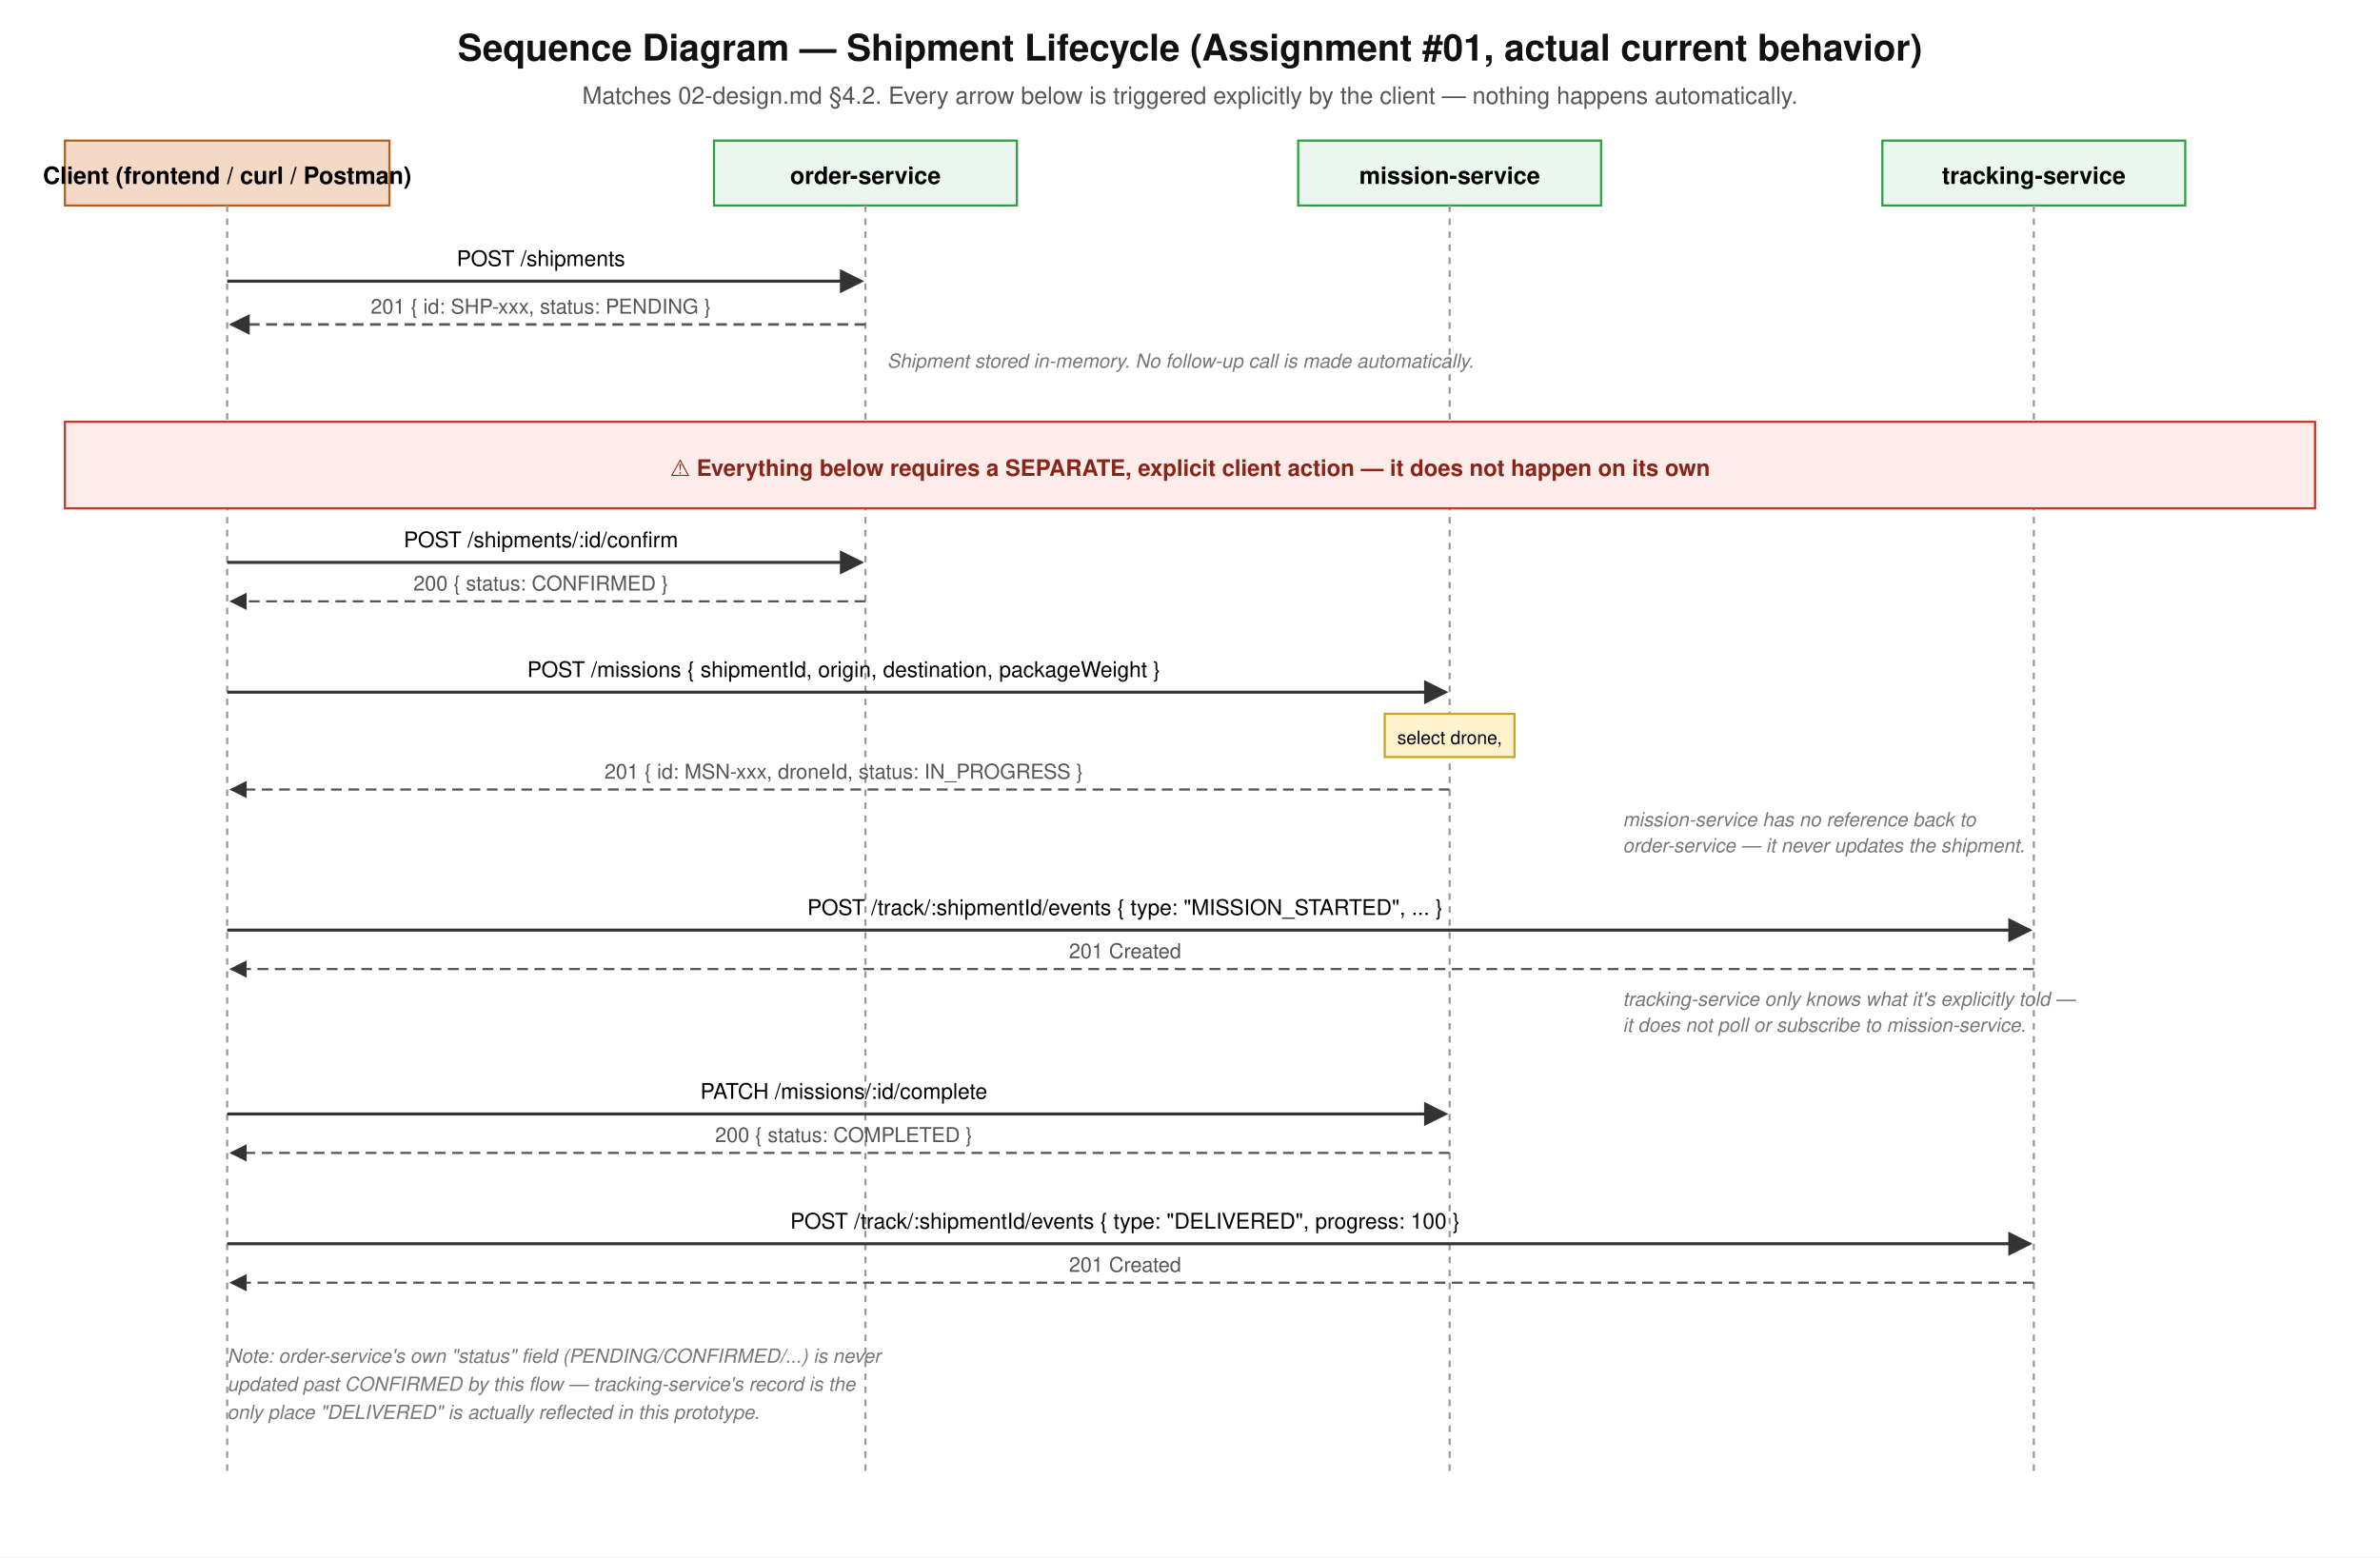
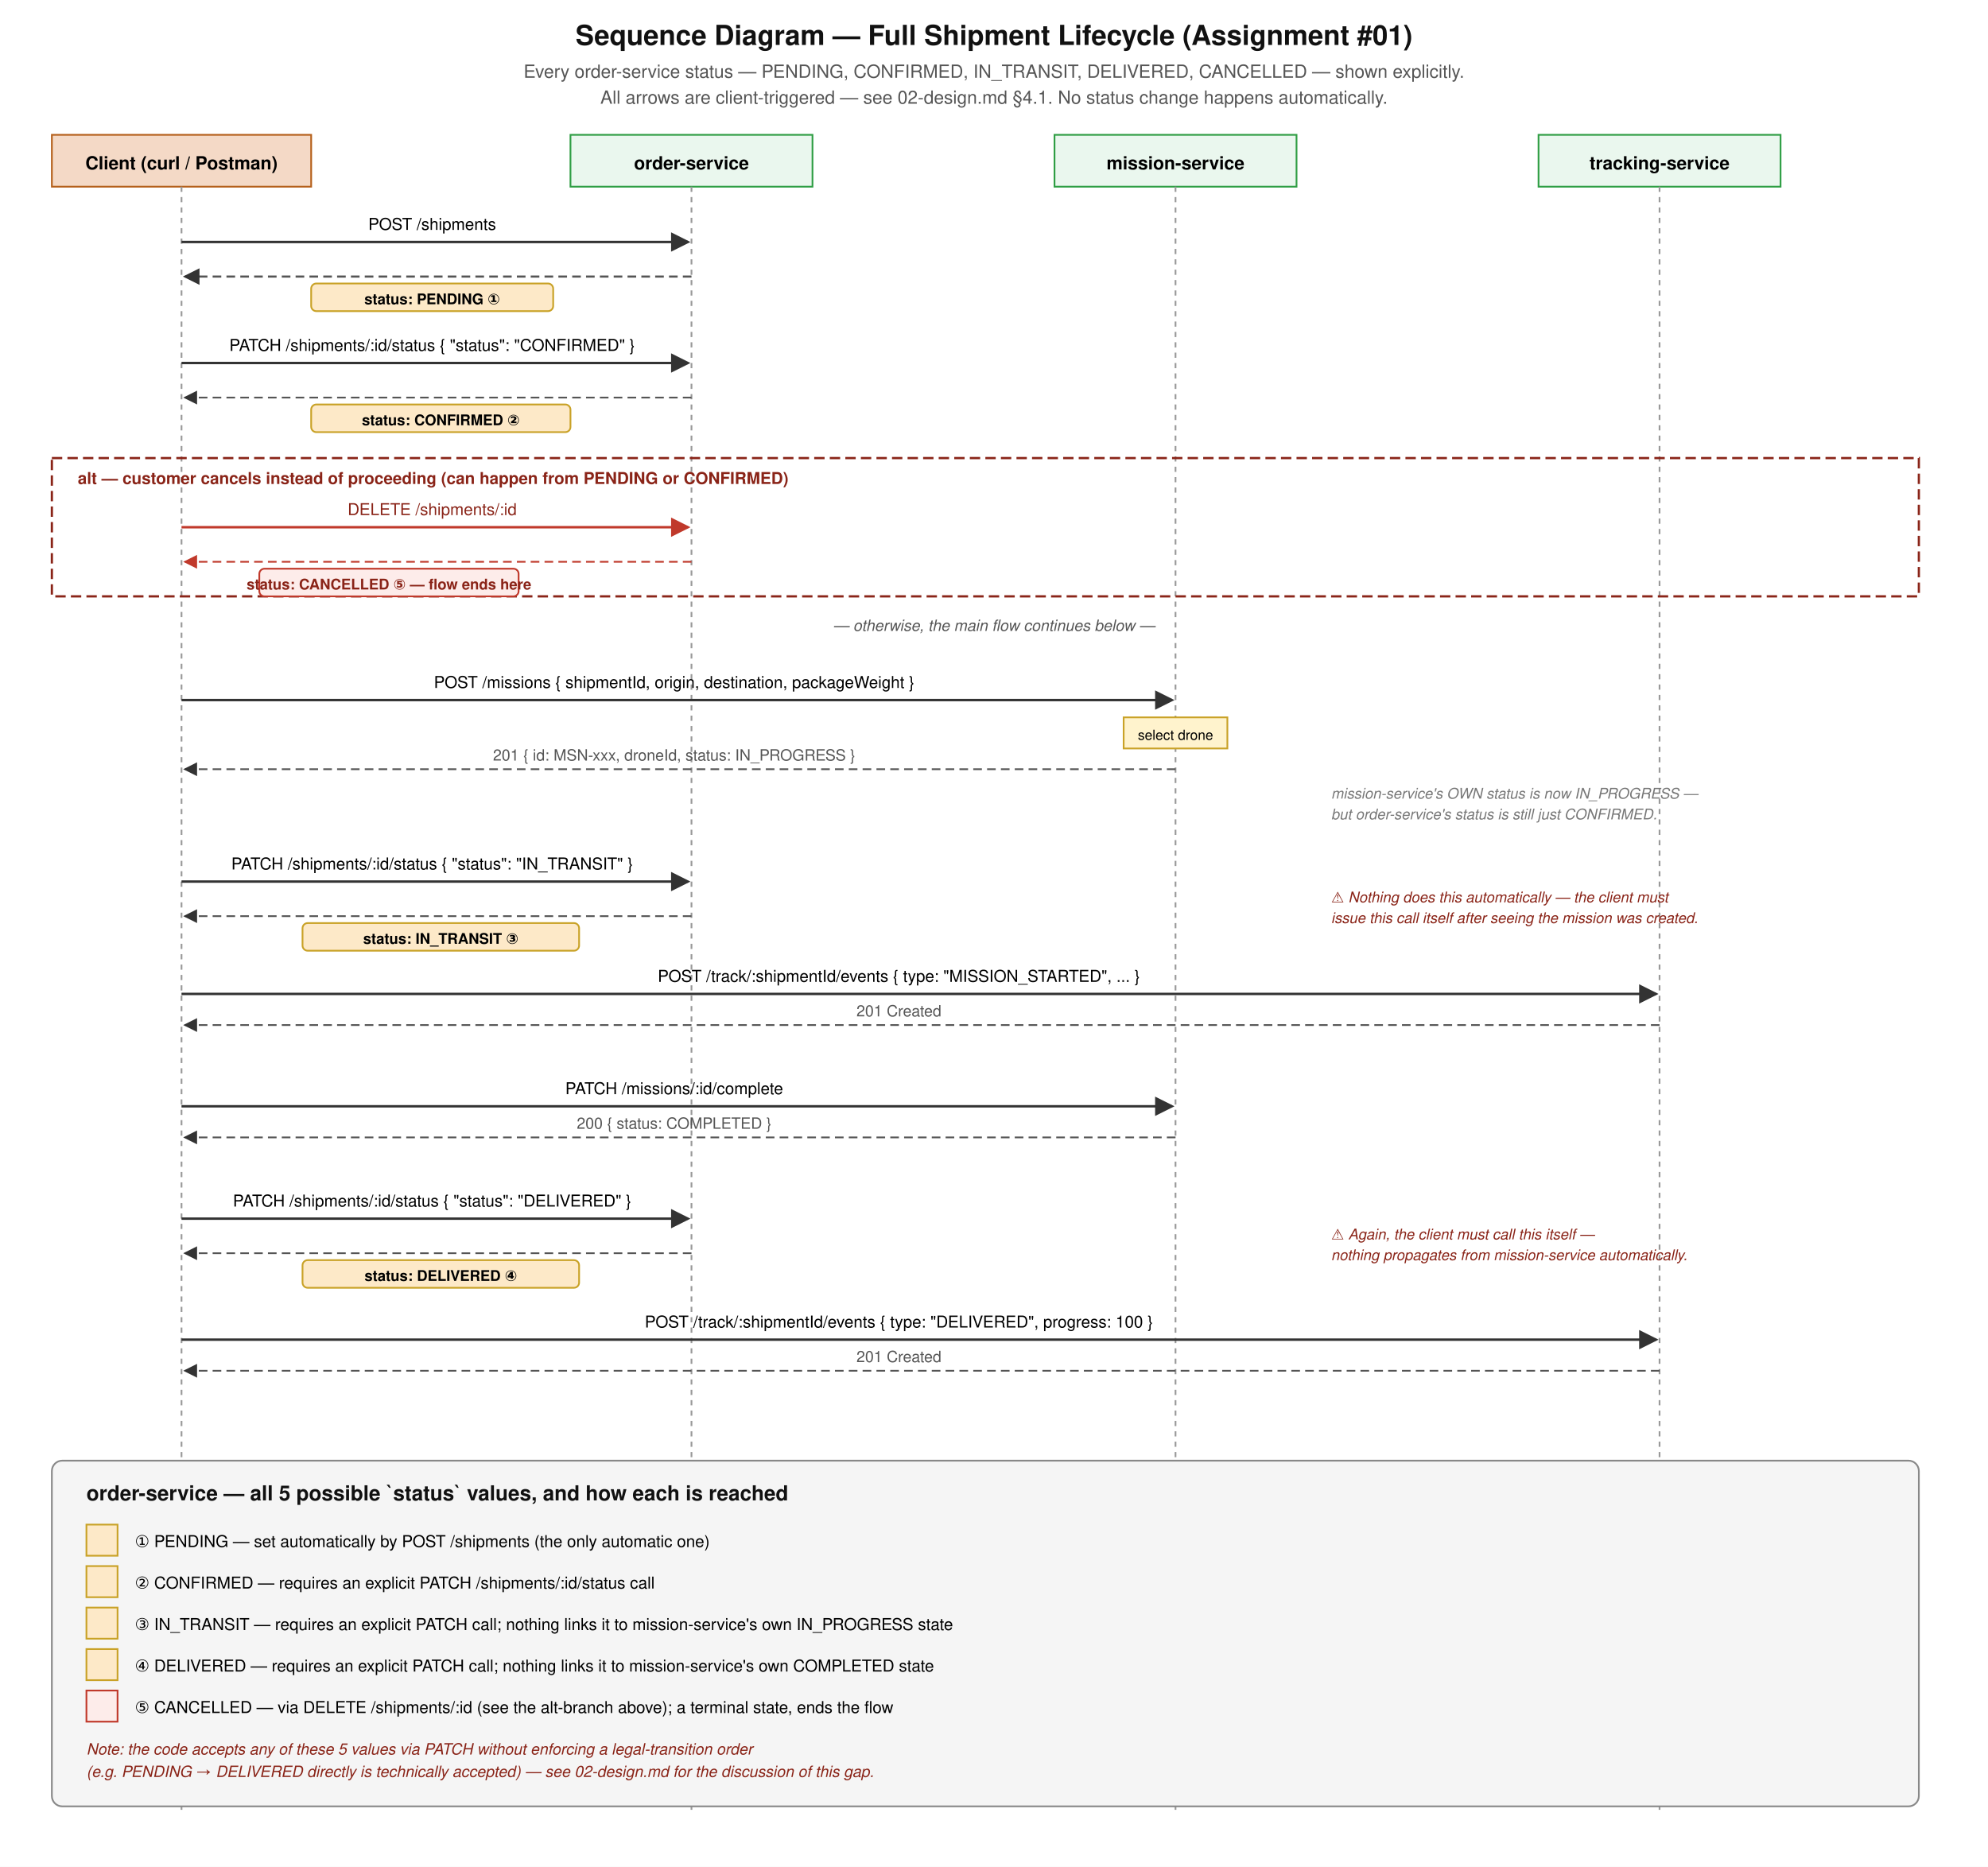
- <svg xmlns="http://www.w3.org/2000/svg" width="1100" height="720" viewBox="0 0 1100 720" font-family="Helvetica, Arial, sans-serif">
-   <rect width="1100" height="720" fill="#ffffff" />
-   <text x="550" y="28" text-anchor="middle" font-size="17" font-weight="bold" fill="#111">
-     Sequence Diagram — Shipment Lifecycle (Assignment #01, actual current behavior)
+ <svg xmlns="http://www.w3.org/2000/svg" width="1150" height="1080" viewBox="0 0 1150 1080" font-family="Helvetica, Arial, sans-serif">
+   <rect width="1150" height="1080" fill="#ffffff" />
+   <text x="575" y="26" text-anchor="middle" font-size="16" font-weight="bold" fill="#111">
+     Sequence Diagram — Full Shipment Lifecycle (Assignment #01)
  </text>
-   <text x="550" y="48" text-anchor="middle" font-size="11" fill="#555">
-     Matches 02-design.md §4.2. Every arrow below is triggered explicitly by the client — nothing happens automatically.
+   <text x="575" y="45" text-anchor="middle" font-size="10.5" fill="#555">
+     Every order-service status — PENDING, CONFIRMED, IN_TRANSIT, DELIVERED, CANCELLED — shown explicitly.
  </text>
-   <g font-size="11" font-weight="bold" text-anchor="middle">
-     <rect x="30" y="65" width="150" height="30" fill="#f4d9c6" stroke="#b5601b" />
-     <text x="105" y="85">Client (frontend / curl / Postman)</text>
-     <rect x="330" y="65" width="140" height="30" fill="#eaf7ee" stroke="#2f9e44" />
-     <text x="400" y="85">order-service</text>
-     <rect x="600" y="65" width="140" height="30" fill="#eaf7ee" stroke="#2f9e44" />
-     <text x="670" y="85">mission-service</text>
-     <rect x="870" y="65" width="140" height="30" fill="#eaf7ee" stroke="#2f9e44" />
-     <text x="940" y="85">tracking-service</text>
+   <text x="575" y="60" text-anchor="middle" font-size="10.5" fill="#555">
+     All arrows are client-triggered — see 02-design.md §4.1. No status change happens automatically.
+   </text>
+   <g font-size="10.5" font-weight="bold" text-anchor="middle">
+     <rect x="30" y="78" width="150" height="30" fill="#f4d9c6" stroke="#b5601b" />
+     <text x="105" y="98">Client (curl / Postman)</text>
+     <rect x="330" y="78" width="140" height="30" fill="#eaf7ee" stroke="#2f9e44" />
+     <text x="400" y="98">order-service</text>
+     <rect x="610" y="78" width="140" height="30" fill="#eaf7ee" stroke="#2f9e44" />
+     <text x="680" y="98">mission-service</text>
+     <rect x="890" y="78" width="140" height="30" fill="#eaf7ee" stroke="#2f9e44" />
+     <text x="960" y="98">tracking-service</text>
  </g>
-   <line x1="105" y1="95" x2="105" y2="680" stroke="#999" stroke-dasharray="3,3" />
-   <line x1="400" y1="95" x2="400" y2="680" stroke="#999" stroke-dasharray="3,3" />
-   <line x1="670" y1="95" x2="670" y2="680" stroke="#999" stroke-dasharray="3,3" />
-   <line x1="940" y1="95" x2="940" y2="680" stroke="#999" stroke-dasharray="3,3" />
-   <line x1="105" y1="130" x2="398" y2="130" stroke="#333" stroke-width="1.4" marker-end="url(#msg)" />
-   <text x="250" y="123" text-anchor="middle" font-size="10">POST /shipments</text>
-   <line x1="400" y1="150" x2="107" y2="150" stroke="#555" stroke-width="1.2" stroke-dasharray="5,3" marker-end="url(#msg)" />
-   <text x="250" y="145" text-anchor="middle" font-size="9.5" fill="#555">201 { id: SHP-xxx, status: PENDING }</text>
-   <text x="410" y="170" font-size="9" fill="#777" font-style="italic">Shipment stored in-memory. No follow-up call is made automatically.</text>
-   <rect x="30" y="195" width="1040" height="40" fill="#fdecea" stroke="#c0392b" />
-   <text x="550" y="220" text-anchor="middle" font-size="10.5" font-weight="bold" fill="#8a2418">
-     ⚠ Everything below requires a SEPARATE, explicit client action — it does not happen on its own
+   <line x1="105" y1="108" x2="105" y2="1050" stroke="#999" stroke-dasharray="3,3" />
+   <line x1="400" y1="108" x2="400" y2="1050" stroke="#999" stroke-dasharray="3,3" />
+   <line x1="680" y1="108" x2="680" y2="1050" stroke="#999" stroke-dasharray="3,3" />
+   <line x1="960" y1="108" x2="960" y2="1050" stroke="#999" stroke-dasharray="3,3" />
+   <line x1="105" y1="140" x2="398" y2="140" stroke="#333" stroke-width="1.4" marker-end="url(#msg)" />
+   <text x="250" y="133" text-anchor="middle" font-size="9.5">POST /shipments</text>
+   <line x1="400" y1="160" x2="107" y2="160" stroke="#555" stroke-width="1.2" stroke-dasharray="5,3" marker-end="url(#msg)" />
+   <rect x="180" y="164" width="140" height="16" rx="3" fill="#fde9c8" stroke="#c9a227" />
+   <text x="250" y="176" text-anchor="middle" font-size="8.5" font-weight="bold">status: PENDING ①</text>
+   <line x1="105" y1="210" x2="398" y2="210" stroke="#333" stroke-width="1.4" marker-end="url(#msg)" />
+   <text x="250" y="203" text-anchor="middle" font-size="9.5">PATCH /shipments/:id/status { "status": "CONFIRMED" }</text>
+   <line x1="400" y1="230" x2="107" y2="230" stroke="#555" stroke-dasharray="5,3" marker-end="url(#msg)" />
+   <rect x="180" y="234" width="150" height="16" rx="3" fill="#fde9c8" stroke="#c9a227" />
+   <text x="255" y="246" text-anchor="middle" font-size="8.5" font-weight="bold">status: CONFIRMED ②</text>
+   <rect x="30" y="265" width="1080" height="80" fill="none" stroke="#8a2418" stroke-width="1.3" stroke-dasharray="6,3" />
+   <text x="45" y="280" font-size="9.5" font-weight="bold" fill="#8a2418">alt — customer cancels instead of proceeding (can happen from PENDING or CONFIRMED)</text>
+   <line x1="105" y1="305" x2="398" y2="305" stroke="#c0392b" stroke-width="1.4" marker-end="url(#msgRed)" />
+   <text x="250" y="298" text-anchor="middle" font-size="9.5" fill="#8a2418">DELETE /shipments/:id</text>
+   <line x1="400" y1="325" x2="107" y2="325" stroke="#c0392b" stroke-dasharray="5,3" marker-end="url(#msgRed)" />
+   <rect x="150" y="329" width="150" height="16" rx="3" fill="#fdecea" stroke="#c0392b" />
+   <text x="225" y="341" text-anchor="middle" font-size="8.5" font-weight="bold" fill="#8a2418">status: CANCELLED ⑤ — flow ends here</text>
+   <text x="575" y="365" text-anchor="middle" font-size="9" font-style="italic" fill="#555">— otherwise, the main flow continues below —</text>
+   <line x1="105" y1="405" x2="678" y2="405" stroke="#333" stroke-width="1.4" marker-end="url(#msg)" />
+   <text x="390" y="398" text-anchor="middle" font-size="9.5">POST /missions { shipmentId, origin, destination, packageWeight }</text>
+   <rect x="650" y="415" width="60" height="18" fill="#fff3cd" stroke="#c9a227" />
+   <text x="680" y="428" text-anchor="middle" font-size="8">select drone</text>
+   <line x1="680" y1="445" x2="107" y2="445" stroke="#555" stroke-dasharray="5,3" marker-end="url(#msg)" />
+   <text x="390" y="440" text-anchor="middle" font-size="9" fill="#555">201 { id: MSN-xxx, droneId, status: IN_PROGRESS }</text>
+   <text x="770" y="462" font-size="8.5" fill="#777" font-style="italic">mission-service's OWN status is now IN_PROGRESS —</text>
+   <text x="770" y="474" font-size="8.5" fill="#777" font-style="italic">but order-service's status is still just CONFIRMED.</text>
+   <line x1="105" y1="510" x2="398" y2="510" stroke="#333" stroke-width="1.4" marker-end="url(#msg)" />
+   <text x="250" y="503" text-anchor="middle" font-size="9.5">PATCH /shipments/:id/status { "status": "IN_TRANSIT" }</text>
+   <line x1="400" y1="530" x2="107" y2="530" stroke="#555" stroke-dasharray="5,3" marker-end="url(#msg)" />
+   <rect x="175" y="534" width="160" height="16" rx="3" fill="#fde9c8" stroke="#c9a227" />
+   <text x="255" y="546" text-anchor="middle" font-size="8.5" font-weight="bold">status: IN_TRANSIT ③</text>
+   <text x="770" y="522" font-size="8.5" fill="#8a2418" font-style="italic">⚠ Nothing does this automatically — the client must</text>
+   <text x="770" y="534" font-size="8.5" fill="#8a2418" font-style="italic">issue this call itself after seeing the mission was created.</text>
+   <line x1="105" y1="575" x2="958" y2="575" stroke="#333" stroke-width="1.4" marker-end="url(#msg)" />
+   <text x="520" y="568" text-anchor="middle" font-size="9.5">POST /track/:shipmentId/events { type: "MISSION_STARTED", ... }</text>
+   <line x1="960" y1="593" x2="107" y2="593" stroke="#555" stroke-dasharray="5,3" marker-end="url(#msg)" />
+   <text x="520" y="588" text-anchor="middle" font-size="9" fill="#555">201 Created</text>
+   <line x1="105" y1="640" x2="678" y2="640" stroke="#333" stroke-width="1.4" marker-end="url(#msg)" />
+   <text x="390" y="633" text-anchor="middle" font-size="9.5">PATCH /missions/:id/complete</text>
+   <line x1="680" y1="658" x2="107" y2="658" stroke="#555" stroke-dasharray="5,3" marker-end="url(#msg)" />
+   <text x="390" y="653" text-anchor="middle" font-size="9" fill="#555">200 { status: COMPLETED }</text>
+   <line x1="105" y1="705" x2="398" y2="705" stroke="#333" stroke-width="1.4" marker-end="url(#msg)" />
+   <text x="250" y="698" text-anchor="middle" font-size="9.5">PATCH /shipments/:id/status { "status": "DELIVERED" }</text>
+   <line x1="400" y1="725" x2="107" y2="725" stroke="#555" stroke-dasharray="5,3" marker-end="url(#msg)" />
+   <rect x="175" y="729" width="160" height="16" rx="3" fill="#fde9c8" stroke="#c9a227" />
+   <text x="255" y="741" text-anchor="middle" font-size="8.5" font-weight="bold">status: DELIVERED ④</text>
+   <text x="770" y="717" font-size="8.5" fill="#8a2418" font-style="italic">⚠ Again, the client must call this itself —</text>
+   <text x="770" y="729" font-size="8.5" fill="#8a2418" font-style="italic">nothing propagates from mission-service automatically.</text>
+   <line x1="105" y1="775" x2="958" y2="775" stroke="#333" stroke-width="1.4" marker-end="url(#msg)" />
+   <text x="520" y="768" text-anchor="middle" font-size="9.5">POST /track/:shipmentId/events { type: "DELIVERED", progress: 100 }</text>
+   <line x1="960" y1="793" x2="107" y2="793" stroke="#555" stroke-dasharray="5,3" marker-end="url(#msg)" />
+   <text x="520" y="788" text-anchor="middle" font-size="9" fill="#555">201 Created</text>
+   <rect x="30" y="845" width="1080" height="200" rx="6" fill="#f5f5f5" stroke="#888" />
+   <text x="50" y="868" font-size="12" font-weight="bold" fill="#111">order-service — all 5 possible `status` values, and how each is reached</text>
+   <g font-size="9.5">
+     <rect x="50" y="882" width="18" height="18" fill="#fde9c8" stroke="#c9a227" />
+     <text x="78" y="895">① PENDING — set automatically by POST /shipments (the only automatic one)</text>
+     <rect x="50" y="906" width="18" height="18" fill="#fde9c8" stroke="#c9a227" />
+     <text x="78" y="919">② CONFIRMED — requires an explicit PATCH /shipments/:id/status call</text>
+     <rect x="50" y="930" width="18" height="18" fill="#fde9c8" stroke="#c9a227" />
+     <text x="78" y="943">③ IN_TRANSIT — requires an explicit PATCH call; nothing links it to mission-service's own IN_PROGRESS state</text>
+     <rect x="50" y="954" width="18" height="18" fill="#fde9c8" stroke="#c9a227" />
+     <text x="78" y="967">④ DELIVERED — requires an explicit PATCH call; nothing links it to mission-service's own COMPLETED state</text>
+     <rect x="50" y="978" width="18" height="18" fill="#fdecea" stroke="#c0392b" />
+     <text x="78" y="991">⑤ CANCELLED — via DELETE /shipments/:id (see the alt-branch above); a terminal state, ends the flow</text>
+   </g>
+   <text x="50" y="1015" font-size="9" fill="#8a2418" font-style="italic">
+     Note: the code accepts any of these 5 values via PATCH without enforcing a legal-transition order
  </text>
-   <line x1="105" y1="260" x2="398" y2="260" stroke="#333" stroke-width="1.4" marker-end="url(#msg)" />
-   <text x="250" y="253" text-anchor="middle" font-size="10">POST /shipments/:id/confirm</text>
-   <line x1="400" y1="278" x2="107" y2="278" stroke="#555" stroke-dasharray="5,3" marker-end="url(#msg)" />
-   <text x="250" y="273" text-anchor="middle" font-size="9.5" fill="#555">200 { status: CONFIRMED }</text>
-   <line x1="105" y1="320" x2="668" y2="320" stroke="#333" stroke-width="1.4" marker-end="url(#msg)" />
-   <text x="390" y="313" text-anchor="middle" font-size="10">POST /missions { shipmentId, origin, destination, packageWeight }</text>
-   <rect x="640" y="330" width="60" height="20" fill="#fff3cd" stroke="#c9a227" />
-   <text x="670" y="344" text-anchor="middle" font-size="8.5">select drone,</text>
-   <text x="670" y="700" font-size="0" />
-   <line x1="670" y1="365" x2="107" y2="365" stroke="#555" stroke-dasharray="5,3" marker-end="url(#msg)" />
-   <text x="390" y="360" text-anchor="middle" font-size="9.5" fill="#555">201 { id: MSN-xxx, droneId, status: IN_PROGRESS }</text>
-   <text x="750" y="382" font-size="9" fill="#777" font-style="italic">mission-service has no reference back to</text>
-   <text x="750" y="394" font-size="9" fill="#777" font-style="italic">order-service — it never updates the shipment.</text>
-   <line x1="105" y1="430" x2="938" y2="430" stroke="#333" stroke-width="1.4" marker-end="url(#msg)" />
-   <text x="520" y="423" text-anchor="middle" font-size="10">POST /track/:shipmentId/events { type: "MISSION_STARTED", ... }</text>
-   <line x1="940" y1="448" x2="107" y2="448" stroke="#555" stroke-dasharray="5,3" marker-end="url(#msg)" />
-   <text x="520" y="443" text-anchor="middle" font-size="9.5" fill="#555">201 Created</text>
-   <text x="750" y="465" font-size="9" fill="#777" font-style="italic">tracking-service only knows what it's explicitly told —</text>
-   <text x="750" y="477" font-size="9" fill="#777" font-style="italic">it does not poll or subscribe to mission-service.</text>
-   <line x1="105" y1="515" x2="668" y2="515" stroke="#333" stroke-width="1.4" marker-end="url(#msg)" />
-   <text x="390" y="508" text-anchor="middle" font-size="10">PATCH /missions/:id/complete</text>
-   <line x1="670" y1="533" x2="107" y2="533" stroke="#555" stroke-dasharray="5,3" marker-end="url(#msg)" />
-   <text x="390" y="528" text-anchor="middle" font-size="9.5" fill="#555">200 { status: COMPLETED }</text>
-   <line x1="105" y1="575" x2="938" y2="575" stroke="#333" stroke-width="1.4" marker-end="url(#msg)" />
-   <text x="520" y="568" text-anchor="middle" font-size="10">POST /track/:shipmentId/events { type: "DELIVERED", progress: 100 }</text>
-   <line x1="940" y1="593" x2="107" y2="593" stroke="#555" stroke-dasharray="5,3" marker-end="url(#msg)" />
-   <text x="520" y="588" text-anchor="middle" font-size="9.5" fill="#555">201 Created</text>
-   <text x="105" y="630" font-size="9" fill="#777" font-style="italic">Note: order-service's own "status" field (PENDING/CONFIRMED/...) is never</text>
-   <text x="105" y="643" font-size="9" fill="#777" font-style="italic">updated past CONFIRMED by this flow — tracking-service's record is the</text>
-   <text x="105" y="656" font-size="9" fill="#777" font-style="italic">only place "DELIVERED" is actually reflected in this prototype.</text>
+   <text x="50" y="1028" font-size="9" fill="#8a2418" font-style="italic">
+     (e.g. PENDING → DELIVERED directly is technically accepted) — see 02-design.md for the discussion of this gap.
+   </text>
  <defs>
    <marker id="msg" markerWidth="8" markerHeight="8" refX="7" refY="4" orient="auto">
      <path d="M0,0 L8,4 L0,8 z" fill="#333" />
    </marker>
+     <marker id="msgRed" markerWidth="8" markerHeight="8" refX="7" refY="4" orient="auto">
+       <path d="M0,0 L8,4 L0,8 z" fill="#c0392b" />
+     </marker>
  </defs>
</svg>
